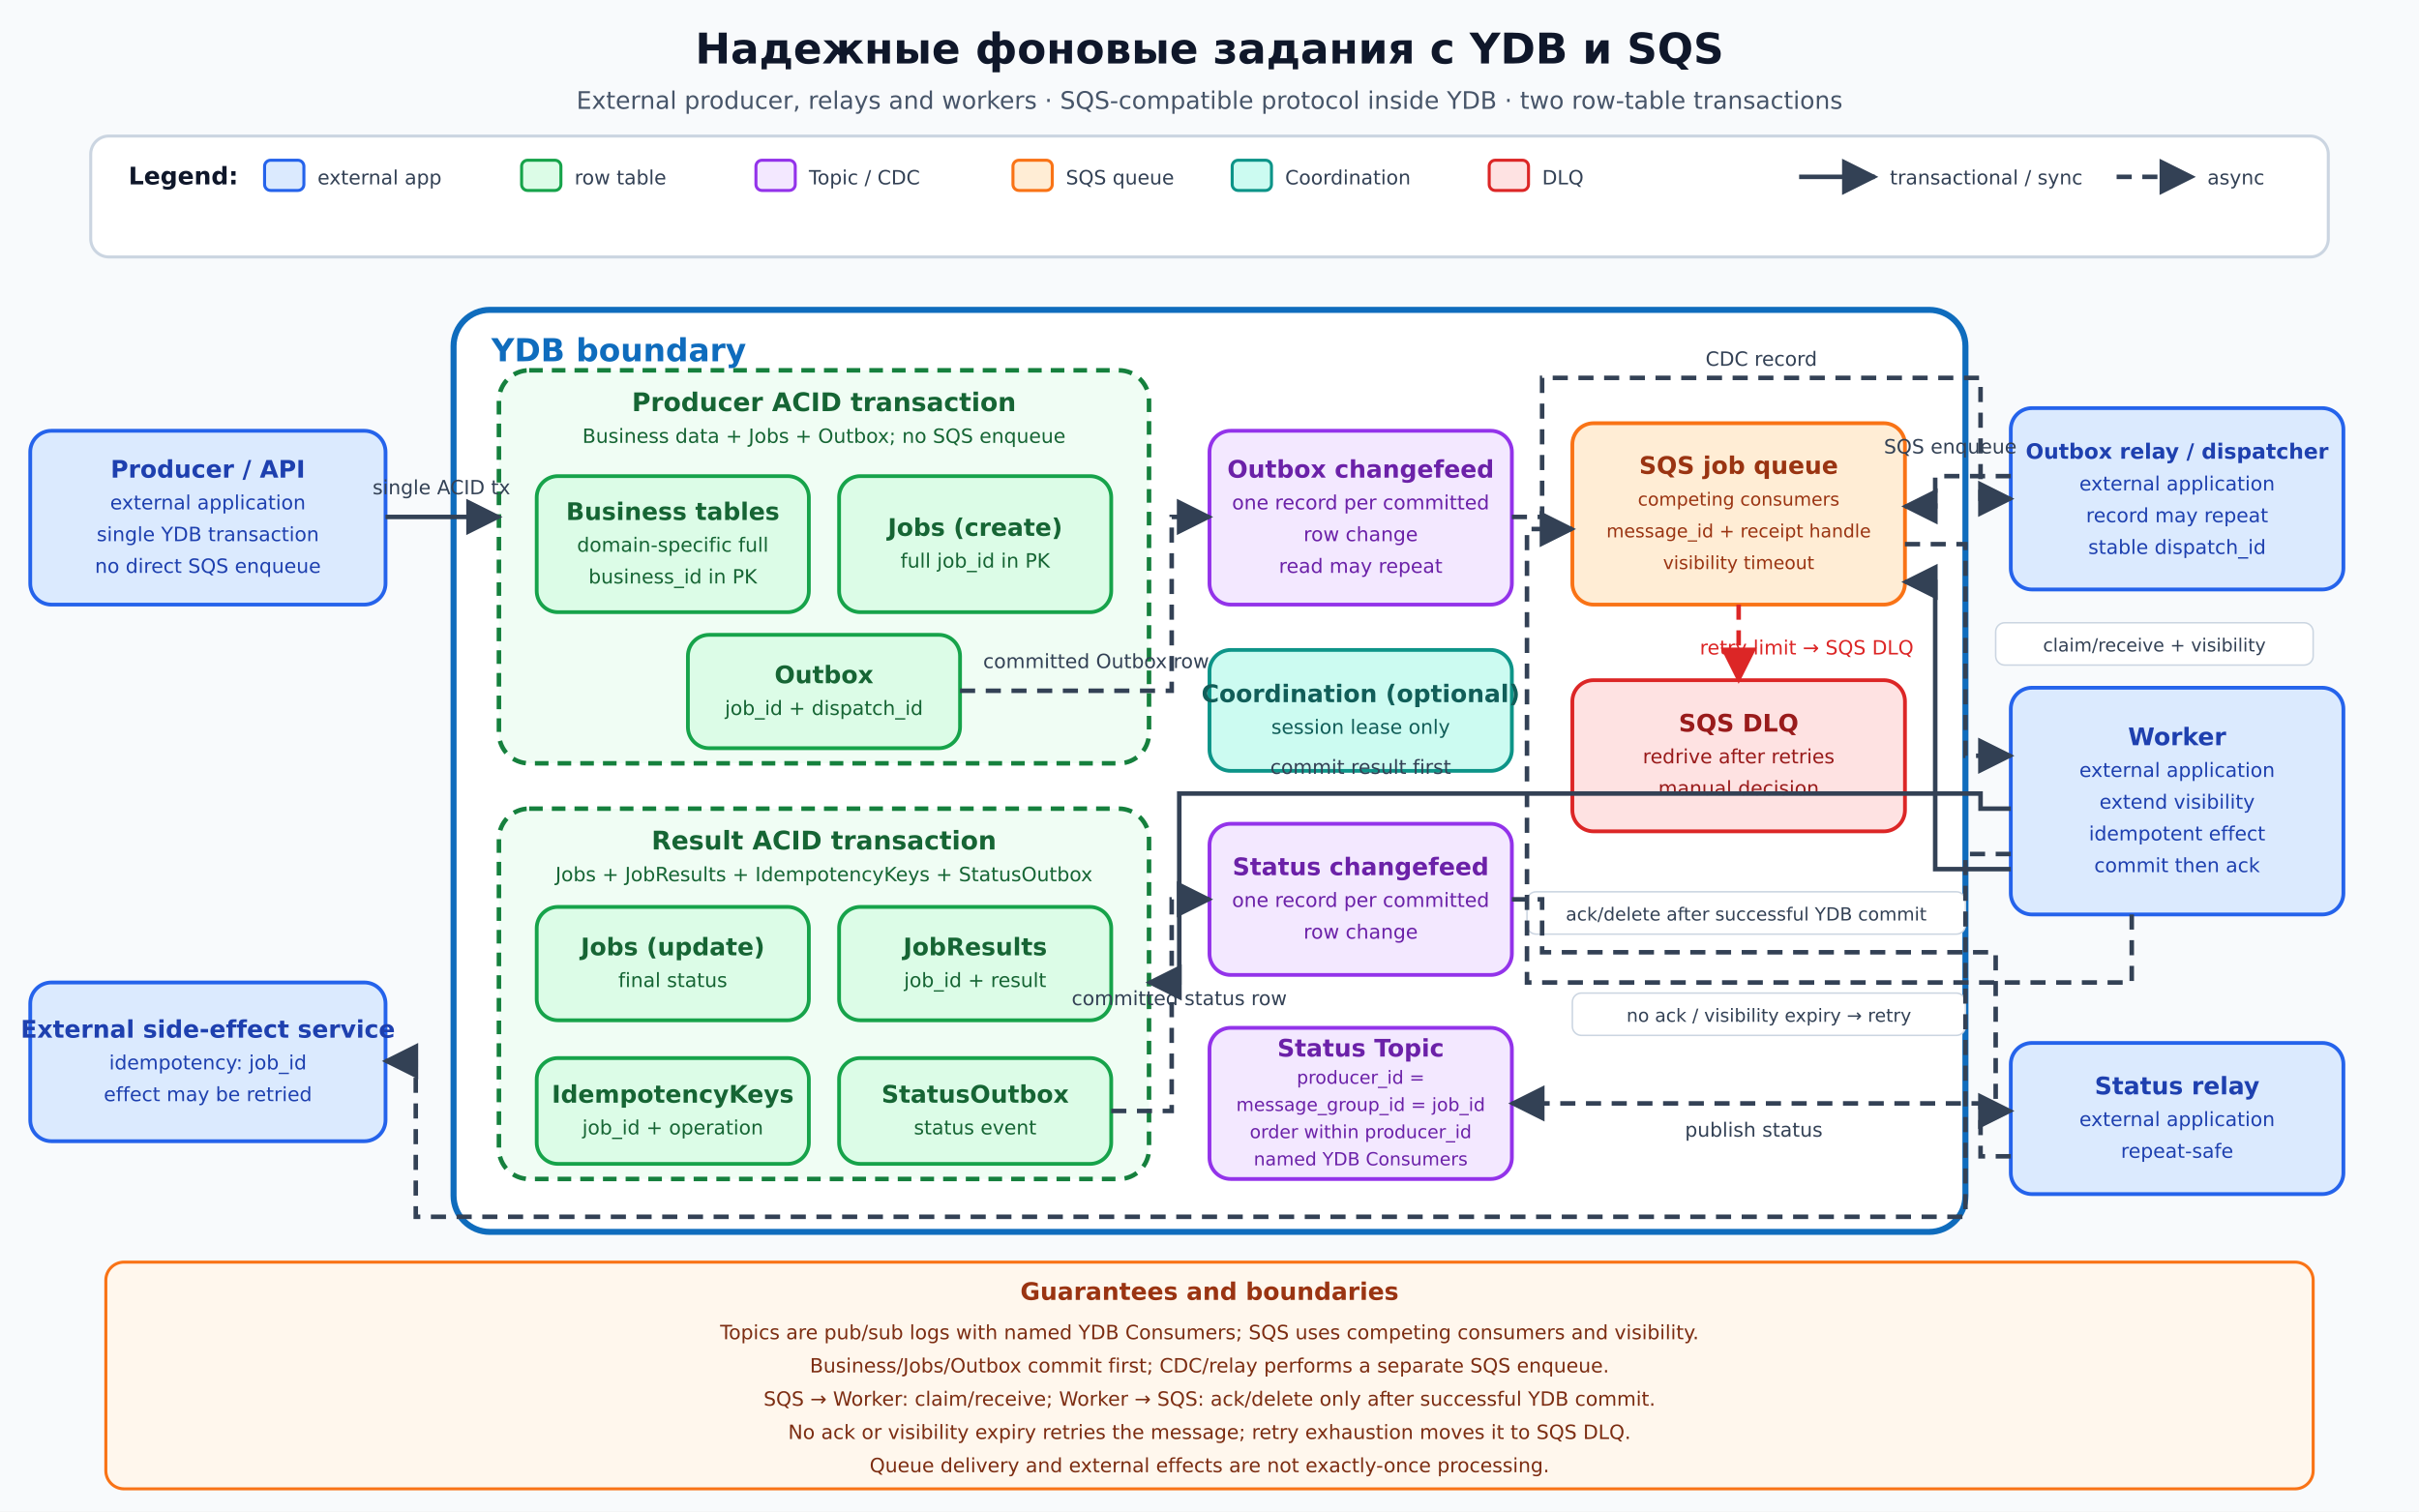
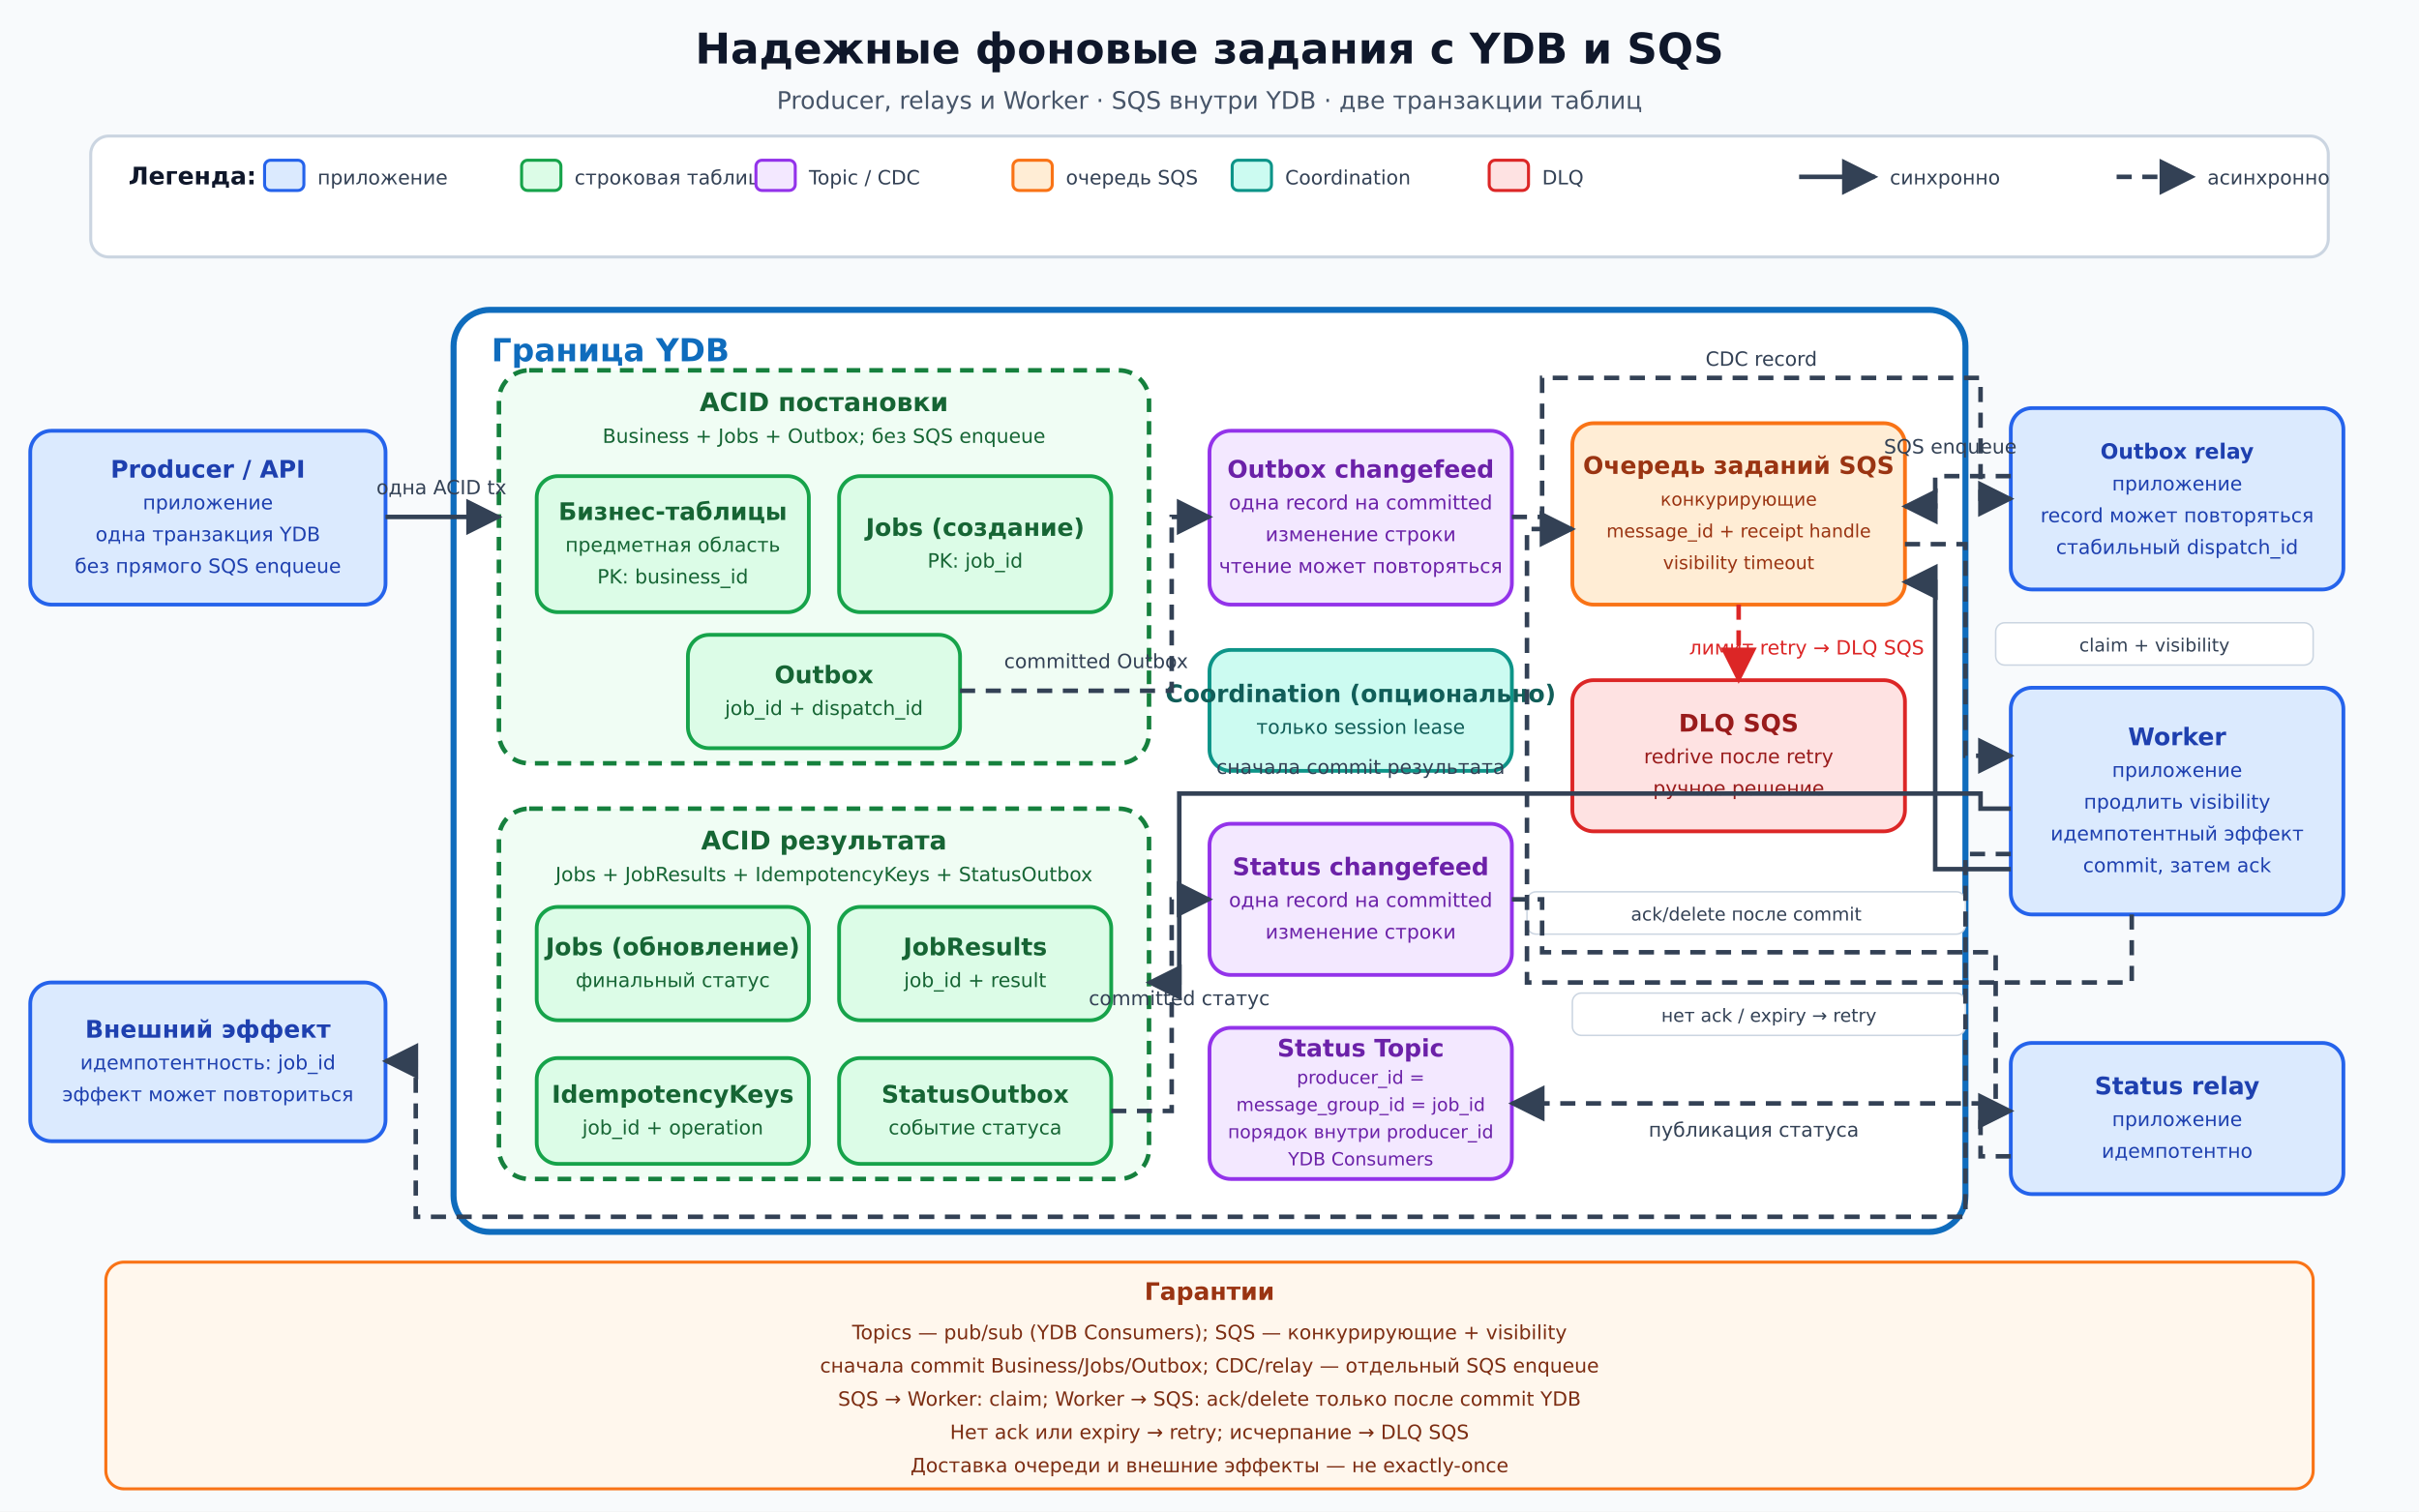
<svg xmlns="http://www.w3.org/2000/svg" version="1.1" viewBox="0 0 1600 1000" role="img" aria-labelledby="title desc">
  <defs>
    <marker id="arrow" viewBox="0 0 10 10" refX="9" refY="5" markerWidth="8" markerHeight="8" orient="auto">
      <path d="M 0 0 L 10 5 L 0 10 z" fill="#334155" />
    </marker>
    <marker id="redArrow" viewBox="0 0 10 10" refX="9" refY="5" markerWidth="8" markerHeight="8" orient="auto">
      <path d="M 0 0 L 10 5 L 0 10 z" fill="#dc2626" />
    </marker>
  </defs>
  <rect x="0" y="0" width="1600" height="1000" fill="#f8fafc" />
  <text x="800" y="42" text-anchor="middle" font-family="DejaVu Sans, Arial, sans-serif" font-size="28" font-weight="bold" fill="#0f172a">Надежные фоновые задания с YDB и SQS</text>
-   <text x="800" y="72" text-anchor="middle" font-family="DejaVu Sans, Arial, sans-serif" font-size="16" fill="#475569">External producer, relays and workers · SQS-compatible protocol inside YDB · two row-table transactions</text>
+   <text x="800" y="72" text-anchor="middle" font-family="DejaVu Sans, Arial, sans-serif" font-size="16" fill="#475569">Producer, relays и Worker · SQS внутри YDB · две транзакции таблиц</text>
  <rect x="60" y="90" width="1480" height="80" rx="12" fill="#ffffff" stroke="#cbd5e1" stroke-width="2" />
-   <text x="85" y="122" text-anchor="start" font-family="DejaVu Sans, Arial, sans-serif" font-size="16" font-weight="bold" fill="#0f172a">Legend:</text>
+   <text x="85" y="122" text-anchor="start" font-family="DejaVu Sans, Arial, sans-serif" font-size="16" font-weight="bold" fill="#0f172a">Легенда:</text>
  <rect x="175" y="106" width="26" height="20" rx="4" fill="#dbeafe" stroke="#2563eb" stroke-width="2" />
-   <text x="210" y="122" text-anchor="start" font-family="DejaVu Sans, Arial, sans-serif" font-size="13" fill="#334155">external app</text>
+   <text x="210" y="122" text-anchor="start" font-family="DejaVu Sans, Arial, sans-serif" font-size="13" fill="#334155">приложение</text>
  <rect x="345" y="106" width="26" height="20" rx="4" fill="#dcfce7" stroke="#16a34a" stroke-width="2" />
-   <text x="380" y="122" text-anchor="start" font-family="DejaVu Sans, Arial, sans-serif" font-size="13" fill="#334155">row table</text>
+   <text x="380" y="122" text-anchor="start" font-family="DejaVu Sans, Arial, sans-serif" font-size="13" fill="#334155">строковая таблица</text>
  <rect x="500" y="106" width="26" height="20" rx="4" fill="#f3e8ff" stroke="#9333ea" stroke-width="2" />
  <text x="535" y="122" text-anchor="start" font-family="DejaVu Sans, Arial, sans-serif" font-size="13" fill="#334155">Topic / CDC</text>
  <rect x="670" y="106" width="26" height="20" rx="4" fill="#ffedd5" stroke="#f97316" stroke-width="2" />
-   <text x="705" y="122" text-anchor="start" font-family="DejaVu Sans, Arial, sans-serif" font-size="13" fill="#334155">SQS queue</text>
+   <text x="705" y="122" text-anchor="start" font-family="DejaVu Sans, Arial, sans-serif" font-size="13" fill="#334155">очередь SQS</text>
  <rect x="815" y="106" width="26" height="20" rx="4" fill="#ccfbf1" stroke="#0d9488" stroke-width="2" />
  <text x="850" y="122" text-anchor="start" font-family="DejaVu Sans, Arial, sans-serif" font-size="13" fill="#334155">Coordination</text>
  <rect x="985" y="106" width="26" height="20" rx="4" fill="#fee2e2" stroke="#dc2626" stroke-width="2" />
  <text x="1020" y="122" text-anchor="start" font-family="DejaVu Sans, Arial, sans-serif" font-size="13" fill="#334155">DLQ</text>
  <path d="M 1190 117 L 1240 117" fill="none" stroke="#334155" stroke-width="3" marker-end="url(#arrow)" />
-   <text x="1250" y="122" text-anchor="start" font-family="DejaVu Sans, Arial, sans-serif" font-size="13" fill="#334155">transactional / sync</text>
+   <text x="1250" y="122" text-anchor="start" font-family="DejaVu Sans, Arial, sans-serif" font-size="13" fill="#334155">синхронно</text>
  <path d="M 1400 117 L 1450 117" fill="none" stroke="#334155" stroke-width="3" stroke-dasharray="10 7" marker-end="url(#arrow)" />
-   <text x="1460" y="122" text-anchor="start" font-family="DejaVu Sans, Arial, sans-serif" font-size="13" fill="#334155">async</text>
+   <text x="1460" y="122" text-anchor="start" font-family="DejaVu Sans, Arial, sans-serif" font-size="13" fill="#334155">асинхронно</text>
  <rect x="300" y="205" width="1000" height="610" rx="24" fill="#ffffff" stroke="#0f6cbd" stroke-width="4" />
-   <text x="325" y="239" text-anchor="start" font-family="DejaVu Sans, Arial, sans-serif" font-size="21" font-weight="bold" fill="#0f6cbd">YDB boundary</text>
+   <text x="325" y="239" text-anchor="start" font-family="DejaVu Sans, Arial, sans-serif" font-size="21" font-weight="bold" fill="#0f6cbd">Граница YDB</text>
  <rect x="330" y="245" width="430" height="260" rx="20" fill="#f0fdf4" stroke="#15803d" stroke-width="3" stroke-dasharray="9 6" />
-   <text x="545.0" y="272" text-anchor="middle" font-family="DejaVu Sans, Arial, sans-serif" font-size="17" font-weight="bold" fill="#166534">Producer ACID transaction</text>
-   <text x="545.0" y="293" text-anchor="middle" font-family="DejaVu Sans, Arial, sans-serif" font-size="13" fill="#166534">Business data + Jobs + Outbox; no SQS enqueue</text>
+   <text x="545.0" y="272" text-anchor="middle" font-family="DejaVu Sans, Arial, sans-serif" font-size="17" font-weight="bold" fill="#166534">ACID постановки</text>
+   <text x="545.0" y="293" text-anchor="middle" font-family="DejaVu Sans, Arial, sans-serif" font-size="13" fill="#166534">Business + Jobs + Outbox; без SQS enqueue</text>
  <rect x="330" y="535" width="430" height="245" rx="20" fill="#f0fdf4" stroke="#15803d" stroke-width="3" stroke-dasharray="9 6" />
-   <text x="545.0" y="562" text-anchor="middle" font-family="DejaVu Sans, Arial, sans-serif" font-size="17" font-weight="bold" fill="#166534">Result ACID transaction</text>
+   <text x="545.0" y="562" text-anchor="middle" font-family="DejaVu Sans, Arial, sans-serif" font-size="17" font-weight="bold" fill="#166534">ACID результата</text>
  <text x="545.0" y="583" text-anchor="middle" font-family="DejaVu Sans, Arial, sans-serif" font-size="13" fill="#166534">Jobs + JobResults + IdempotencyKeys + StatusOutbox</text>
  <rect x="20" y="285" width="235" height="115" rx="14" fill="#dbeafe" stroke="#2563eb" stroke-width="2.5" />
  <text x="137.5" y="316.0" text-anchor="middle" font-family="DejaVu Sans, Arial, sans-serif" font-size="16" font-weight="bold" fill="#1e40af">Producer / API</text>
-   <text x="137.5" y="337.0" text-anchor="middle" font-family="DejaVu Sans, Arial, sans-serif" font-size="13" fill="#1e40af">external application</text>
-   <text x="137.5" y="358.0" text-anchor="middle" font-family="DejaVu Sans, Arial, sans-serif" font-size="13" fill="#1e40af">single YDB transaction</text>
-   <text x="137.5" y="379.0" text-anchor="middle" font-family="DejaVu Sans, Arial, sans-serif" font-size="13" fill="#1e40af">no direct SQS enqueue</text>
+   <text x="137.5" y="337.0" text-anchor="middle" font-family="DejaVu Sans, Arial, sans-serif" font-size="13" fill="#1e40af">приложение</text>
+   <text x="137.5" y="358.0" text-anchor="middle" font-family="DejaVu Sans, Arial, sans-serif" font-size="13" fill="#1e40af">одна транзакция YDB</text>
+   <text x="137.5" y="379.0" text-anchor="middle" font-family="DejaVu Sans, Arial, sans-serif" font-size="13" fill="#1e40af">без прямого SQS enqueue</text>
  <rect x="355" y="315" width="180" height="90" rx="14" fill="#dcfce7" stroke="#16a34a" stroke-width="2.5" />
-   <text x="445.0" y="344.0" text-anchor="middle" font-family="DejaVu Sans, Arial, sans-serif" font-size="16" font-weight="bold" fill="#166534">Business tables</text>
-   <text x="445.0" y="365.0" text-anchor="middle" font-family="DejaVu Sans, Arial, sans-serif" font-size="13" fill="#166534">domain-specific full</text>
-   <text x="445.0" y="386.0" text-anchor="middle" font-family="DejaVu Sans, Arial, sans-serif" font-size="13" fill="#166534">business_id in PK</text>
+   <text x="445.0" y="344.0" text-anchor="middle" font-family="DejaVu Sans, Arial, sans-serif" font-size="16" font-weight="bold" fill="#166534">Бизнес-таблицы</text>
+   <text x="445.0" y="365.0" text-anchor="middle" font-family="DejaVu Sans, Arial, sans-serif" font-size="13" fill="#166534">предметная область</text>
+   <text x="445.0" y="386.0" text-anchor="middle" font-family="DejaVu Sans, Arial, sans-serif" font-size="13" fill="#166534">PK: business_id</text>
  <rect x="555" y="315" width="180" height="90" rx="14" fill="#dcfce7" stroke="#16a34a" stroke-width="2.5" />
-   <text x="645.0" y="354.5" text-anchor="middle" font-family="DejaVu Sans, Arial, sans-serif" font-size="16" font-weight="bold" fill="#166534">Jobs (create)</text>
-   <text x="645.0" y="375.5" text-anchor="middle" font-family="DejaVu Sans, Arial, sans-serif" font-size="13" fill="#166534">full job_id in PK</text>
+   <text x="645.0" y="354.5" text-anchor="middle" font-family="DejaVu Sans, Arial, sans-serif" font-size="16" font-weight="bold" fill="#166534">Jobs (создание)</text>
+   <text x="645.0" y="375.5" text-anchor="middle" font-family="DejaVu Sans, Arial, sans-serif" font-size="13" fill="#166534">PK: job_id</text>
  <rect x="455" y="420" width="180" height="75" rx="14" fill="#dcfce7" stroke="#16a34a" stroke-width="2.5" />
  <text x="545.0" y="452.0" text-anchor="middle" font-family="DejaVu Sans, Arial, sans-serif" font-size="16" font-weight="bold" fill="#166534">Outbox</text>
  <text x="545.0" y="473.0" text-anchor="middle" font-family="DejaVu Sans, Arial, sans-serif" font-size="13" fill="#166534">job_id + dispatch_id</text>
  <rect x="800" y="285" width="200" height="115" rx="14" fill="#f3e8ff" stroke="#9333ea" stroke-width="2.5" />
  <text x="900.0" y="316.0" text-anchor="middle" font-family="DejaVu Sans, Arial, sans-serif" font-size="16" font-weight="bold" fill="#6b21a8">Outbox changefeed</text>
-   <text x="900.0" y="337.0" text-anchor="middle" font-family="DejaVu Sans, Arial, sans-serif" font-size="13" fill="#6b21a8">one record per committed</text>
-   <text x="900.0" y="358.0" text-anchor="middle" font-family="DejaVu Sans, Arial, sans-serif" font-size="13" fill="#6b21a8">row change</text>
-   <text x="900.0" y="379.0" text-anchor="middle" font-family="DejaVu Sans, Arial, sans-serif" font-size="13" fill="#6b21a8">read may repeat</text>
+   <text x="900.0" y="337.0" text-anchor="middle" font-family="DejaVu Sans, Arial, sans-serif" font-size="13" fill="#6b21a8">одна record на committed</text>
+   <text x="900.0" y="358.0" text-anchor="middle" font-family="DejaVu Sans, Arial, sans-serif" font-size="13" fill="#6b21a8">изменение строки</text>
+   <text x="900.0" y="379.0" text-anchor="middle" font-family="DejaVu Sans, Arial, sans-serif" font-size="13" fill="#6b21a8">чтение может повторяться</text>
  <rect x="800" y="430" width="200" height="80" rx="14" fill="#ccfbf1" stroke="#0d9488" stroke-width="2.5" />
-   <text x="900.0" y="464.5" text-anchor="middle" font-family="DejaVu Sans, Arial, sans-serif" font-size="16" font-weight="bold" fill="#115e59">Coordination (optional)</text>
-   <text x="900.0" y="485.5" text-anchor="middle" font-family="DejaVu Sans, Arial, sans-serif" font-size="13" fill="#115e59">session lease only</text>
+   <text x="900.0" y="464.5" text-anchor="middle" font-family="DejaVu Sans, Arial, sans-serif" font-size="16" font-weight="bold" fill="#115e59">Coordination (опционально)</text>
+   <text x="900.0" y="485.5" text-anchor="middle" font-family="DejaVu Sans, Arial, sans-serif" font-size="13" fill="#115e59">только session lease</text>
  <rect x="355" y="600" width="180" height="75" rx="14" fill="#dcfce7" stroke="#16a34a" stroke-width="2.5" />
-   <text x="445.0" y="632.0" text-anchor="middle" font-family="DejaVu Sans, Arial, sans-serif" font-size="16" font-weight="bold" fill="#166534">Jobs (update)</text>
-   <text x="445.0" y="653.0" text-anchor="middle" font-family="DejaVu Sans, Arial, sans-serif" font-size="13" fill="#166534">final status</text>
+   <text x="445.0" y="632.0" text-anchor="middle" font-family="DejaVu Sans, Arial, sans-serif" font-size="16" font-weight="bold" fill="#166534">Jobs (обновление)</text>
+   <text x="445.0" y="653.0" text-anchor="middle" font-family="DejaVu Sans, Arial, sans-serif" font-size="13" fill="#166534">финальный статус</text>
  <rect x="555" y="600" width="180" height="75" rx="14" fill="#dcfce7" stroke="#16a34a" stroke-width="2.5" />
  <text x="645.0" y="632.0" text-anchor="middle" font-family="DejaVu Sans, Arial, sans-serif" font-size="16" font-weight="bold" fill="#166534">JobResults</text>
  <text x="645.0" y="653.0" text-anchor="middle" font-family="DejaVu Sans, Arial, sans-serif" font-size="13" fill="#166534">job_id + result</text>
  <rect x="355" y="700" width="180" height="70" rx="14" fill="#dcfce7" stroke="#16a34a" stroke-width="2.5" />
  <text x="445.0" y="729.5" text-anchor="middle" font-family="DejaVu Sans, Arial, sans-serif" font-size="16" font-weight="bold" fill="#166534">IdempotencyKeys</text>
  <text x="445.0" y="750.5" text-anchor="middle" font-family="DejaVu Sans, Arial, sans-serif" font-size="13" fill="#166534">job_id + operation</text>
  <rect x="555" y="700" width="180" height="70" rx="14" fill="#dcfce7" stroke="#16a34a" stroke-width="2.5" />
  <text x="645.0" y="729.5" text-anchor="middle" font-family="DejaVu Sans, Arial, sans-serif" font-size="16" font-weight="bold" fill="#166534">StatusOutbox</text>
-   <text x="645.0" y="750.5" text-anchor="middle" font-family="DejaVu Sans, Arial, sans-serif" font-size="13" fill="#166534">status event</text>
+   <text x="645.0" y="750.5" text-anchor="middle" font-family="DejaVu Sans, Arial, sans-serif" font-size="13" fill="#166534">событие статуса</text>
  <rect x="800" y="545" width="200" height="100" rx="14" fill="#f3e8ff" stroke="#9333ea" stroke-width="2.5" />
  <text x="900.0" y="579.0" text-anchor="middle" font-family="DejaVu Sans, Arial, sans-serif" font-size="16" font-weight="bold" fill="#6b21a8">Status changefeed</text>
-   <text x="900.0" y="600.0" text-anchor="middle" font-family="DejaVu Sans, Arial, sans-serif" font-size="13" fill="#6b21a8">one record per committed</text>
-   <text x="900.0" y="621.0" text-anchor="middle" font-family="DejaVu Sans, Arial, sans-serif" font-size="13" fill="#6b21a8">row change</text>
+   <text x="900.0" y="600.0" text-anchor="middle" font-family="DejaVu Sans, Arial, sans-serif" font-size="13" fill="#6b21a8">одна record на committed</text>
+   <text x="900.0" y="621.0" text-anchor="middle" font-family="DejaVu Sans, Arial, sans-serif" font-size="13" fill="#6b21a8">изменение строки</text>
  <rect x="800" y="680" width="200" height="100" rx="14" fill="#f3e8ff" stroke="#9333ea" stroke-width="2.5" />
  <text x="900.0" y="699.0" text-anchor="middle" font-family="DejaVu Sans, Arial, sans-serif" font-size="16" font-weight="bold" fill="#6b21a8">Status Topic</text>
  <text x="900.0" y="717.0" text-anchor="middle" font-family="DejaVu Sans, Arial, sans-serif" font-size="12" fill="#6b21a8">producer_id =</text>
  <text x="900.0" y="735.0" text-anchor="middle" font-family="DejaVu Sans, Arial, sans-serif" font-size="12" fill="#6b21a8">message_group_id = job_id</text>
-   <text x="900.0" y="753.0" text-anchor="middle" font-family="DejaVu Sans, Arial, sans-serif" font-size="12" fill="#6b21a8">order within producer_id</text>
-   <text x="900.0" y="771.0" text-anchor="middle" font-family="DejaVu Sans, Arial, sans-serif" font-size="12" fill="#6b21a8">named YDB Consumers</text>
+   <text x="900.0" y="753.0" text-anchor="middle" font-family="DejaVu Sans, Arial, sans-serif" font-size="12" fill="#6b21a8">порядок внутри producer_id</text>
+   <text x="900.0" y="771.0" text-anchor="middle" font-family="DejaVu Sans, Arial, sans-serif" font-size="12" fill="#6b21a8">YDB Consumers</text>
  <rect x="1040" y="280" width="220" height="120" rx="14" fill="#ffedd5" stroke="#f97316" stroke-width="2.5" />
-   <text x="1150.0" y="313.5" text-anchor="middle" font-family="DejaVu Sans, Arial, sans-serif" font-size="16" font-weight="bold" fill="#9a3412">SQS job queue</text>
-   <text x="1150.0" y="334.5" text-anchor="middle" font-family="DejaVu Sans, Arial, sans-serif" font-size="12" fill="#9a3412">competing consumers</text>
+   <text x="1150.0" y="313.5" text-anchor="middle" font-family="DejaVu Sans, Arial, sans-serif" font-size="16" font-weight="bold" fill="#9a3412">Очередь заданий SQS</text>
+   <text x="1150.0" y="334.5" text-anchor="middle" font-family="DejaVu Sans, Arial, sans-serif" font-size="12" fill="#9a3412">конкурирующие</text>
  <text x="1150.0" y="355.5" text-anchor="middle" font-family="DejaVu Sans, Arial, sans-serif" font-size="12" fill="#9a3412">message_id + receipt handle</text>
  <text x="1150.0" y="376.5" text-anchor="middle" font-family="DejaVu Sans, Arial, sans-serif" font-size="12" fill="#9a3412">visibility timeout</text>
  <rect x="1040" y="450" width="220" height="100" rx="14" fill="#fee2e2" stroke="#dc2626" stroke-width="2.5" />
-   <text x="1150.0" y="484.0" text-anchor="middle" font-family="DejaVu Sans, Arial, sans-serif" font-size="16" font-weight="bold" fill="#991b1b">SQS DLQ</text>
-   <text x="1150.0" y="505.0" text-anchor="middle" font-family="DejaVu Sans, Arial, sans-serif" font-size="13" fill="#991b1b">redrive after retries</text>
-   <text x="1150.0" y="526.0" text-anchor="middle" font-family="DejaVu Sans, Arial, sans-serif" font-size="13" fill="#991b1b">manual decision</text>
+   <text x="1150.0" y="484.0" text-anchor="middle" font-family="DejaVu Sans, Arial, sans-serif" font-size="16" font-weight="bold" fill="#991b1b">DLQ SQS</text>
+   <text x="1150.0" y="505.0" text-anchor="middle" font-family="DejaVu Sans, Arial, sans-serif" font-size="13" fill="#991b1b">redrive после retry</text>
+   <text x="1150.0" y="526.0" text-anchor="middle" font-family="DejaVu Sans, Arial, sans-serif" font-size="13" fill="#991b1b">ручное решение</text>
  <rect x="1330" y="270" width="220" height="120" rx="14" fill="#dbeafe" stroke="#2563eb" stroke-width="2.5" />
-   <text x="1440.0" y="303.5" text-anchor="middle" font-family="DejaVu Sans, Arial, sans-serif" font-size="14" font-weight="bold" fill="#1e40af">Outbox relay / dispatcher</text>
-   <text x="1440.0" y="324.5" text-anchor="middle" font-family="DejaVu Sans, Arial, sans-serif" font-size="13" fill="#1e40af">external application</text>
-   <text x="1440.0" y="345.5" text-anchor="middle" font-family="DejaVu Sans, Arial, sans-serif" font-size="13" fill="#1e40af">record may repeat</text>
-   <text x="1440.0" y="366.5" text-anchor="middle" font-family="DejaVu Sans, Arial, sans-serif" font-size="13" fill="#1e40af">stable dispatch_id</text>
+   <text x="1440.0" y="303.5" text-anchor="middle" font-family="DejaVu Sans, Arial, sans-serif" font-size="14" font-weight="bold" fill="#1e40af">Outbox relay</text>
+   <text x="1440.0" y="324.5" text-anchor="middle" font-family="DejaVu Sans, Arial, sans-serif" font-size="13" fill="#1e40af">приложение</text>
+   <text x="1440.0" y="345.5" text-anchor="middle" font-family="DejaVu Sans, Arial, sans-serif" font-size="13" fill="#1e40af">record может повторяться</text>
+   <text x="1440.0" y="366.5" text-anchor="middle" font-family="DejaVu Sans, Arial, sans-serif" font-size="13" fill="#1e40af">стабильный dispatch_id</text>
  <rect x="1330" y="455" width="220" height="150" rx="14" fill="#dbeafe" stroke="#2563eb" stroke-width="2.5" />
  <text x="1440.0" y="493.0" text-anchor="middle" font-family="DejaVu Sans, Arial, sans-serif" font-size="16" font-weight="bold" fill="#1e40af">Worker</text>
-   <text x="1440.0" y="514.0" text-anchor="middle" font-family="DejaVu Sans, Arial, sans-serif" font-size="13" fill="#1e40af">external application</text>
-   <text x="1440.0" y="535.0" text-anchor="middle" font-family="DejaVu Sans, Arial, sans-serif" font-size="13" fill="#1e40af">extend visibility</text>
-   <text x="1440.0" y="556.0" text-anchor="middle" font-family="DejaVu Sans, Arial, sans-serif" font-size="13" fill="#1e40af">idempotent effect</text>
-   <text x="1440.0" y="577.0" text-anchor="middle" font-family="DejaVu Sans, Arial, sans-serif" font-size="13" fill="#1e40af">commit then ack</text>
+   <text x="1440.0" y="514.0" text-anchor="middle" font-family="DejaVu Sans, Arial, sans-serif" font-size="13" fill="#1e40af">приложение</text>
+   <text x="1440.0" y="535.0" text-anchor="middle" font-family="DejaVu Sans, Arial, sans-serif" font-size="13" fill="#1e40af">продлить visibility</text>
+   <text x="1440.0" y="556.0" text-anchor="middle" font-family="DejaVu Sans, Arial, sans-serif" font-size="13" fill="#1e40af">идемпотентный эффект</text>
+   <text x="1440.0" y="577.0" text-anchor="middle" font-family="DejaVu Sans, Arial, sans-serif" font-size="13" fill="#1e40af">commit, затем ack</text>
  <rect x="1330" y="690" width="220" height="100" rx="14" fill="#dbeafe" stroke="#2563eb" stroke-width="2.5" />
  <text x="1440.0" y="724.0" text-anchor="middle" font-family="DejaVu Sans, Arial, sans-serif" font-size="16" font-weight="bold" fill="#1e40af">Status relay</text>
-   <text x="1440.0" y="745.0" text-anchor="middle" font-family="DejaVu Sans, Arial, sans-serif" font-size="13" fill="#1e40af">external application</text>
-   <text x="1440.0" y="766.0" text-anchor="middle" font-family="DejaVu Sans, Arial, sans-serif" font-size="13" fill="#1e40af">repeat-safe</text>
+   <text x="1440.0" y="745.0" text-anchor="middle" font-family="DejaVu Sans, Arial, sans-serif" font-size="13" fill="#1e40af">приложение</text>
+   <text x="1440.0" y="766.0" text-anchor="middle" font-family="DejaVu Sans, Arial, sans-serif" font-size="13" fill="#1e40af">идемпотентно</text>
  <rect x="20" y="650" width="235" height="105" rx="14" fill="#dbeafe" stroke="#2563eb" stroke-width="2.5" />
-   <text x="137.5" y="686.5" text-anchor="middle" font-family="DejaVu Sans, Arial, sans-serif" font-size="16" font-weight="bold" fill="#1e40af">External side-effect service</text>
-   <text x="137.5" y="707.5" text-anchor="middle" font-family="DejaVu Sans, Arial, sans-serif" font-size="13" fill="#1e40af">idempotency: job_id</text>
-   <text x="137.5" y="728.5" text-anchor="middle" font-family="DejaVu Sans, Arial, sans-serif" font-size="13" fill="#1e40af">effect may be retried</text>
+   <text x="137.5" y="686.5" text-anchor="middle" font-family="DejaVu Sans, Arial, sans-serif" font-size="16" font-weight="bold" fill="#1e40af">Внешний эффект</text>
+   <text x="137.5" y="707.5" text-anchor="middle" font-family="DejaVu Sans, Arial, sans-serif" font-size="13" fill="#1e40af">идемпотентность: job_id</text>
+   <text x="137.5" y="728.5" text-anchor="middle" font-family="DejaVu Sans, Arial, sans-serif" font-size="13" fill="#1e40af">эффект может повториться</text>
  <path d="M 255 342 L 330 342" fill="none" stroke="#334155" stroke-width="3" marker-end="url(#arrow)" />
-   <text x="292" y="327" text-anchor="middle" font-family="DejaVu Sans, Arial, sans-serif" font-size="13" fill="#334155">single ACID tx</text>
+   <text x="292" y="327" text-anchor="middle" font-family="DejaVu Sans, Arial, sans-serif" font-size="13" fill="#334155">одна ACID tx</text>
  <path d="M 635 457 L 775 457 L 775 342 L 800 342" fill="none" stroke="#334155" stroke-width="3" stroke-dasharray="10 7" marker-end="url(#arrow)" />
-   <text x="725" y="442" text-anchor="middle" font-family="DejaVu Sans, Arial, sans-serif" font-size="13" fill="#334155">committed Outbox row</text>
+   <text x="725" y="442" text-anchor="middle" font-family="DejaVu Sans, Arial, sans-serif" font-size="13" fill="#334155">committed Outbox</text>
  <path d="M 1000 342 L 1020 342 L 1020 250 L 1310 250 L 1310 330 L 1330 330" fill="none" stroke="#334155" stroke-width="3" stroke-dasharray="10 7" marker-end="url(#arrow)" />
  <text x="1165" y="242" text-anchor="middle" font-family="DejaVu Sans, Arial, sans-serif" font-size="13" fill="#334155">CDC record</text>
  <path d="M 1330 315 L 1280 315 L 1280 335 L 1260 335" fill="none" stroke="#334155" stroke-width="3" stroke-dasharray="10 7" marker-end="url(#arrow)" />
  <text x="1290" y="300" text-anchor="middle" font-family="DejaVu Sans, Arial, sans-serif" font-size="13" fill="#334155">SQS enqueue</text>
  <path d="M 1260 360 L 1300 360 L 1300 500 L 1330 500" fill="none" stroke="#334155" stroke-width="3" stroke-dasharray="10 7" marker-end="url(#arrow)" />
  <rect x="1320" y="412" width="210" height="28" rx="6" fill="#ffffff" stroke="#cbd5e1" stroke-width="1" />
-   <text x="1425" y="431" text-anchor="middle" font-family="DejaVu Sans, Arial, sans-serif" font-size="12" fill="#334155">claim/receive + visibility</text>
+   <text x="1425" y="431" text-anchor="middle" font-family="DejaVu Sans, Arial, sans-serif" font-size="12" fill="#334155">claim + visibility</text>
  <path d="M 1330 575 L 1280 575 L 1280 385 L 1260 385" fill="none" stroke="#334155" stroke-width="3" marker-end="url(#arrow)" />
  <rect x="1010" y="590" width="290" height="28" rx="6" fill="#ffffff" stroke="#cbd5e1" stroke-width="1" />
-   <text x="1155" y="609" text-anchor="middle" font-family="DejaVu Sans, Arial, sans-serif" font-size="12" fill="#334155">ack/delete after successful YDB commit</text>
+   <text x="1155" y="609" text-anchor="middle" font-family="DejaVu Sans, Arial, sans-serif" font-size="12" fill="#334155">ack/delete после commit</text>
  <path d="M 1410 605 L 1410 650 L 1010 650 L 1010 350 L 1040 350" fill="none" stroke="#334155" stroke-width="3" stroke-dasharray="10 7" marker-end="url(#arrow)" />
  <rect x="1040" y="657" width="260" height="28" rx="6" fill="#ffffff" stroke="#cbd5e1" stroke-width="1" />
-   <text x="1170" y="676" text-anchor="middle" font-family="DejaVu Sans, Arial, sans-serif" font-size="12" fill="#334155">no ack / visibility expiry → retry</text>
+   <text x="1170" y="676" text-anchor="middle" font-family="DejaVu Sans, Arial, sans-serif" font-size="12" fill="#334155">нет ack / expiry → retry</text>
  <path d="M 1150 400 L 1150 450" fill="none" stroke="#dc2626" stroke-width="3" stroke-dasharray="10 7" marker-end="url(#redArrow)" />
-   <text x="1195" y="433" text-anchor="middle" font-family="DejaVu Sans, Arial, sans-serif" font-size="13" fill="#dc2626">retry limit → SQS DLQ</text>
+   <text x="1195" y="433" text-anchor="middle" font-family="DejaVu Sans, Arial, sans-serif" font-size="13" fill="#dc2626">лимит retry → DLQ SQS</text>
  <path d="M 1330 535 L 1310 535 L 1310 525 L 780 525 L 780 650 L 760 650" fill="none" stroke="#334155" stroke-width="3" marker-end="url(#arrow)" />
-   <text x="900" y="512" text-anchor="middle" font-family="DejaVu Sans, Arial, sans-serif" font-size="13" fill="#334155">commit result first</text>
+   <text x="900" y="512" text-anchor="middle" font-family="DejaVu Sans, Arial, sans-serif" font-size="13" fill="#334155">сначала commit результата</text>
  <path d="M 1330 565 L 1300 565 L 1300 805 L 275 805 L 275 702 L 255 702" fill="none" stroke="#334155" stroke-width="3" stroke-dasharray="10 7" marker-end="url(#arrow)" />
  <path d="M 735 735 L 775 735 L 775 595 L 800 595" fill="none" stroke="#334155" stroke-width="3" stroke-dasharray="10 7" marker-end="url(#arrow)" />
-   <text x="780" y="665" text-anchor="middle" font-family="DejaVu Sans, Arial, sans-serif" font-size="13" fill="#334155">committed status row</text>
+   <text x="780" y="665" text-anchor="middle" font-family="DejaVu Sans, Arial, sans-serif" font-size="13" fill="#334155">committed статус</text>
  <path d="M 1000 595 L 1020 595 L 1020 630 L 1320 630 L 1320 735 L 1330 735" fill="none" stroke="#334155" stroke-width="3" stroke-dasharray="10 7" marker-end="url(#arrow)" />
  <path d="M 1330 765 L 1310 765 L 1310 730 L 1000 730" fill="none" stroke="#334155" stroke-width="3" stroke-dasharray="10 7" marker-end="url(#arrow)" />
-   <text x="1160" y="752" text-anchor="middle" font-family="DejaVu Sans, Arial, sans-serif" font-size="13" fill="#334155">publish status</text>
+   <text x="1160" y="752" text-anchor="middle" font-family="DejaVu Sans, Arial, sans-serif" font-size="13" fill="#334155">публикация статуса</text>
  <rect x="70" y="835" width="1460" height="150" rx="12" fill="#fff7ed" stroke="#f97316" stroke-width="2" />
-   <text x="800" y="860" text-anchor="middle" font-family="DejaVu Sans, Arial, sans-serif" font-size="16" font-weight="bold" fill="#9a3412">Guarantees and boundaries</text>
-   <text x="800" y="886" text-anchor="middle" font-family="DejaVu Sans, Arial, sans-serif" font-size="13" fill="#7c2d12">Topics are pub/sub logs with named YDB Consumers; SQS uses competing consumers and visibility.</text>
-   <text x="800" y="908" text-anchor="middle" font-family="DejaVu Sans, Arial, sans-serif" font-size="13" fill="#7c2d12">Business/Jobs/Outbox commit first; CDC/relay performs a separate SQS enqueue.</text>
-   <text x="800" y="930" text-anchor="middle" font-family="DejaVu Sans, Arial, sans-serif" font-size="13" fill="#7c2d12">SQS → Worker: claim/receive; Worker → SQS: ack/delete only after successful YDB commit.</text>
-   <text x="800" y="952" text-anchor="middle" font-family="DejaVu Sans, Arial, sans-serif" font-size="13" fill="#7c2d12">No ack or visibility expiry retries the message; retry exhaustion moves it to SQS DLQ.</text>
-   <text x="800" y="974" text-anchor="middle" font-family="DejaVu Sans, Arial, sans-serif" font-size="13" fill="#7c2d12">Queue delivery and external effects are not exactly-once processing.</text>
+   <text x="800" y="860" text-anchor="middle" font-family="DejaVu Sans, Arial, sans-serif" font-size="16" font-weight="bold" fill="#9a3412">Гарантии</text>
+   <text x="800" y="886" text-anchor="middle" font-family="DejaVu Sans, Arial, sans-serif" font-size="13" fill="#7c2d12">Topics — pub/sub (YDB Consumers); SQS — конкурирующие + visibility</text>
+   <text x="800" y="908" text-anchor="middle" font-family="DejaVu Sans, Arial, sans-serif" font-size="13" fill="#7c2d12">сначала commit Business/Jobs/Outbox; CDC/relay — отдельный SQS enqueue</text>
+   <text x="800" y="930" text-anchor="middle" font-family="DejaVu Sans, Arial, sans-serif" font-size="13" fill="#7c2d12">SQS → Worker: claim; Worker → SQS: ack/delete только после commit YDB</text>
+   <text x="800" y="952" text-anchor="middle" font-family="DejaVu Sans, Arial, sans-serif" font-size="13" fill="#7c2d12">Нет ack или expiry → retry; исчерпание → DLQ SQS</text>
+   <text x="800" y="974" text-anchor="middle" font-family="DejaVu Sans, Arial, sans-serif" font-size="13" fill="#7c2d12">Доставка очереди и внешние эффекты — не exactly-once</text>
</svg>
